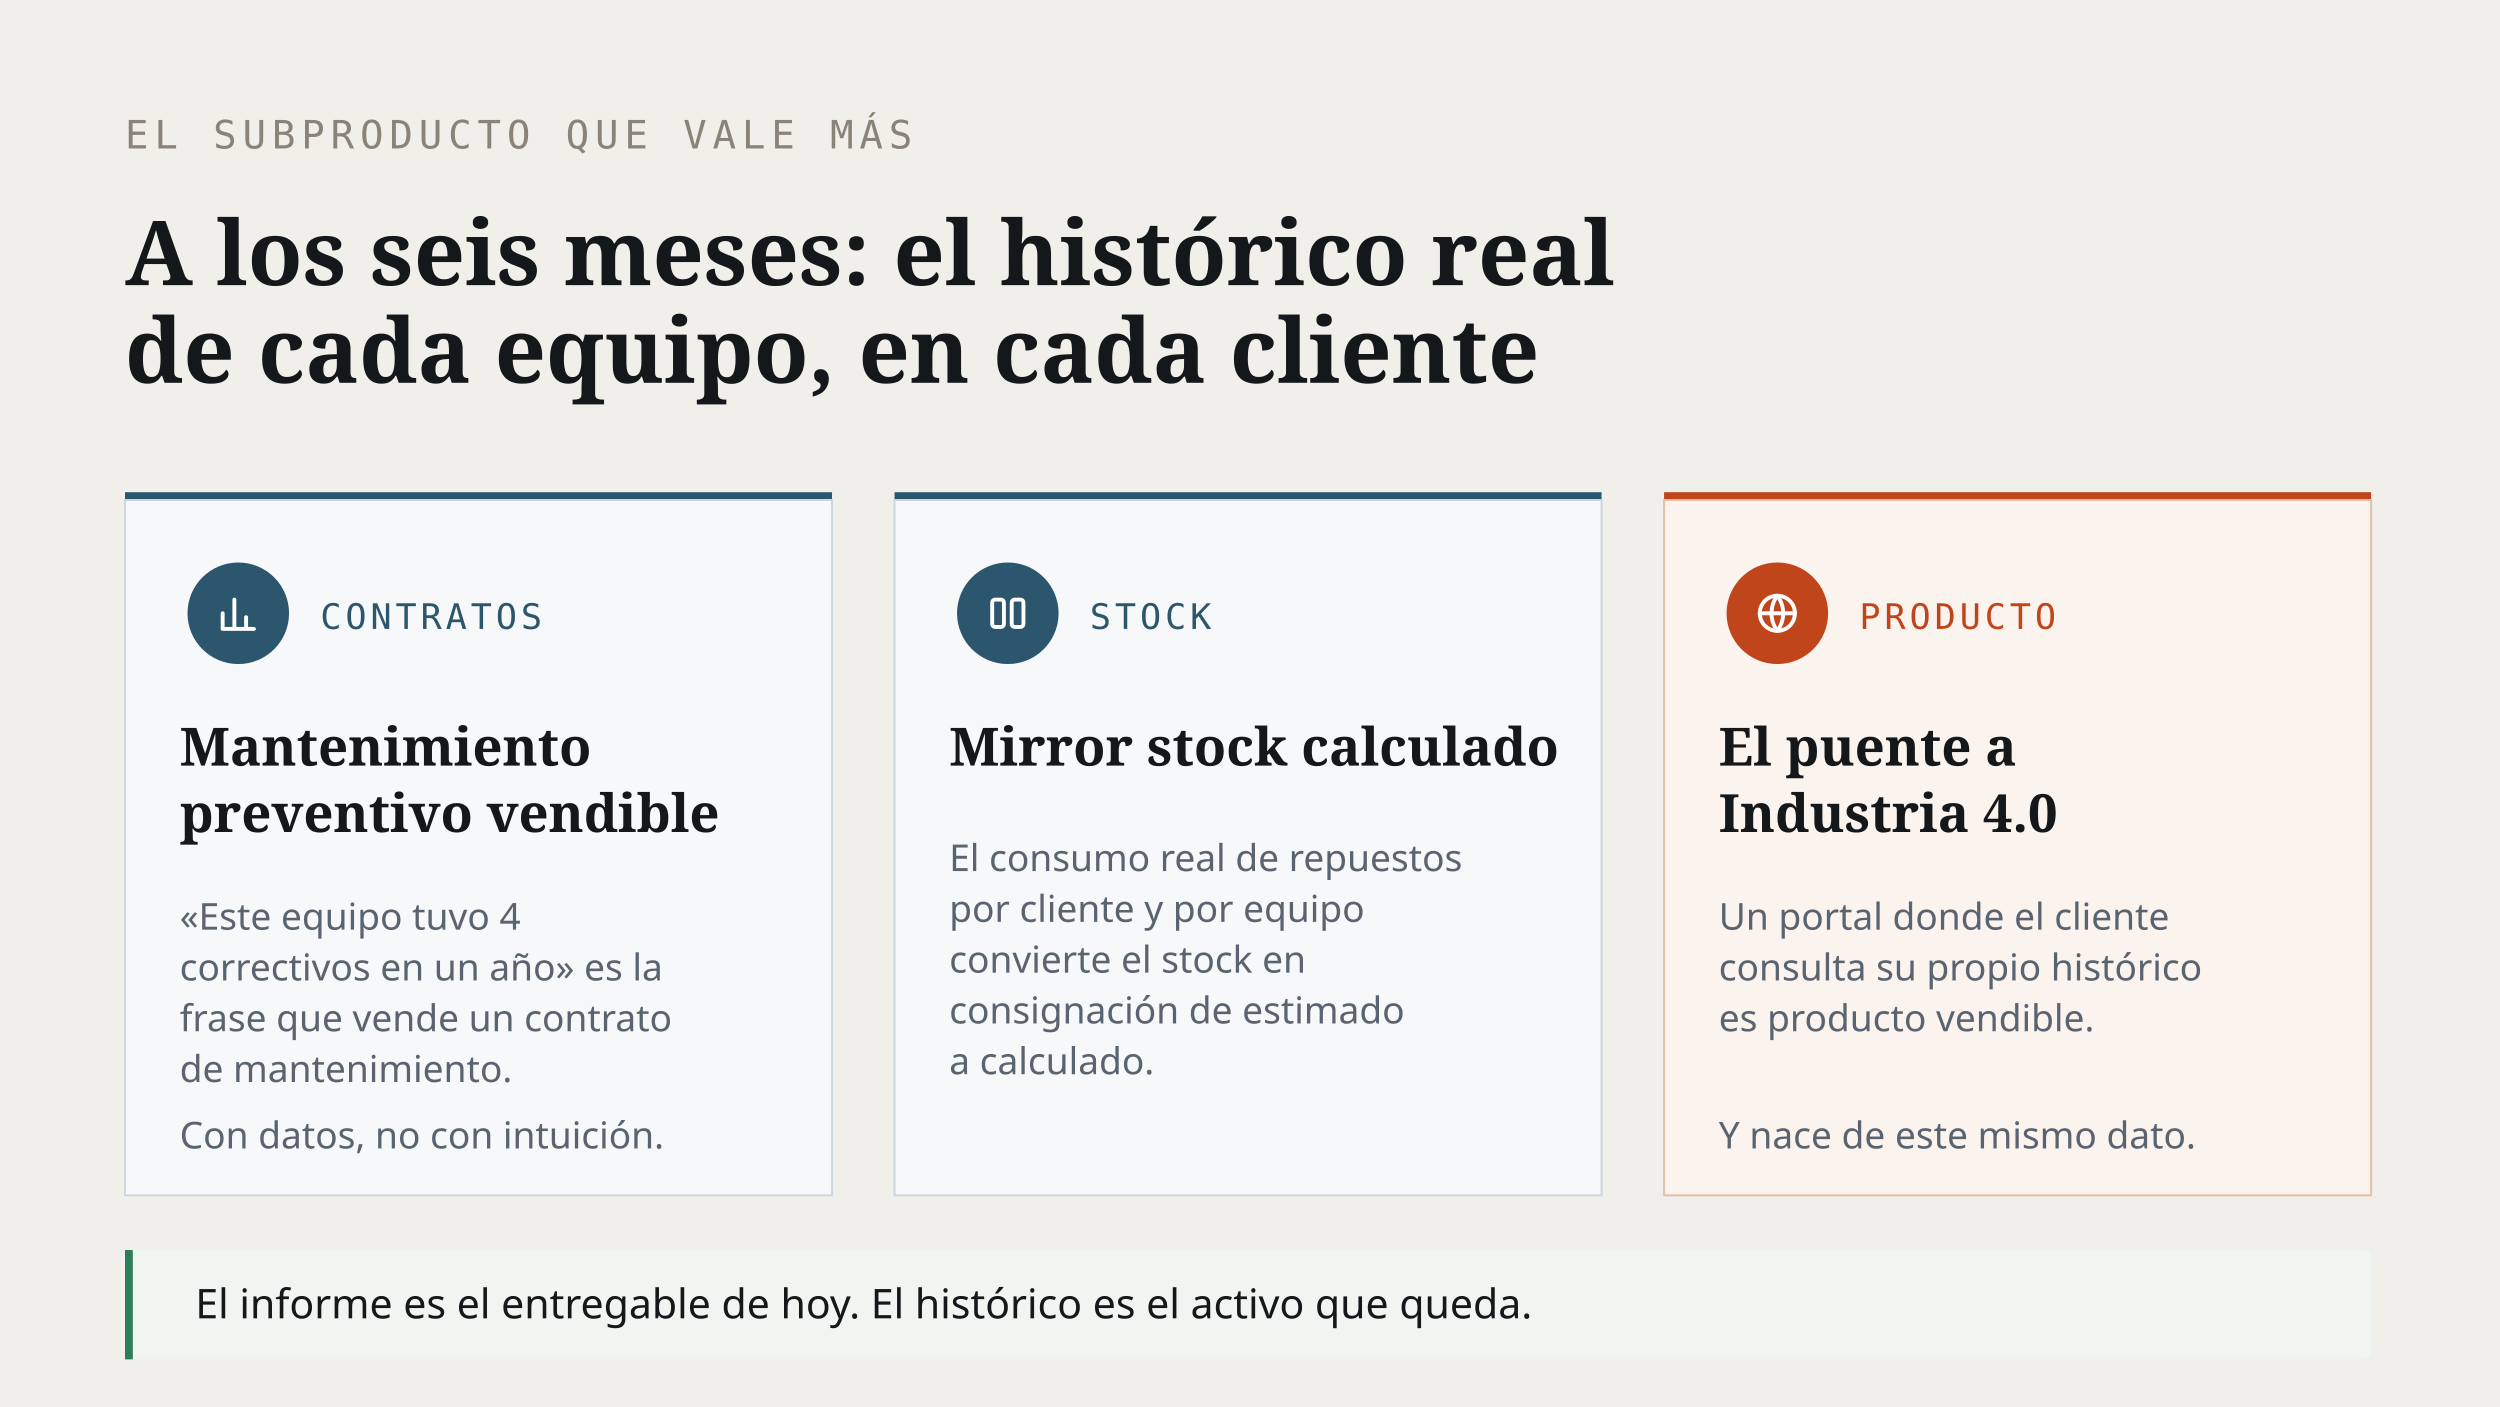
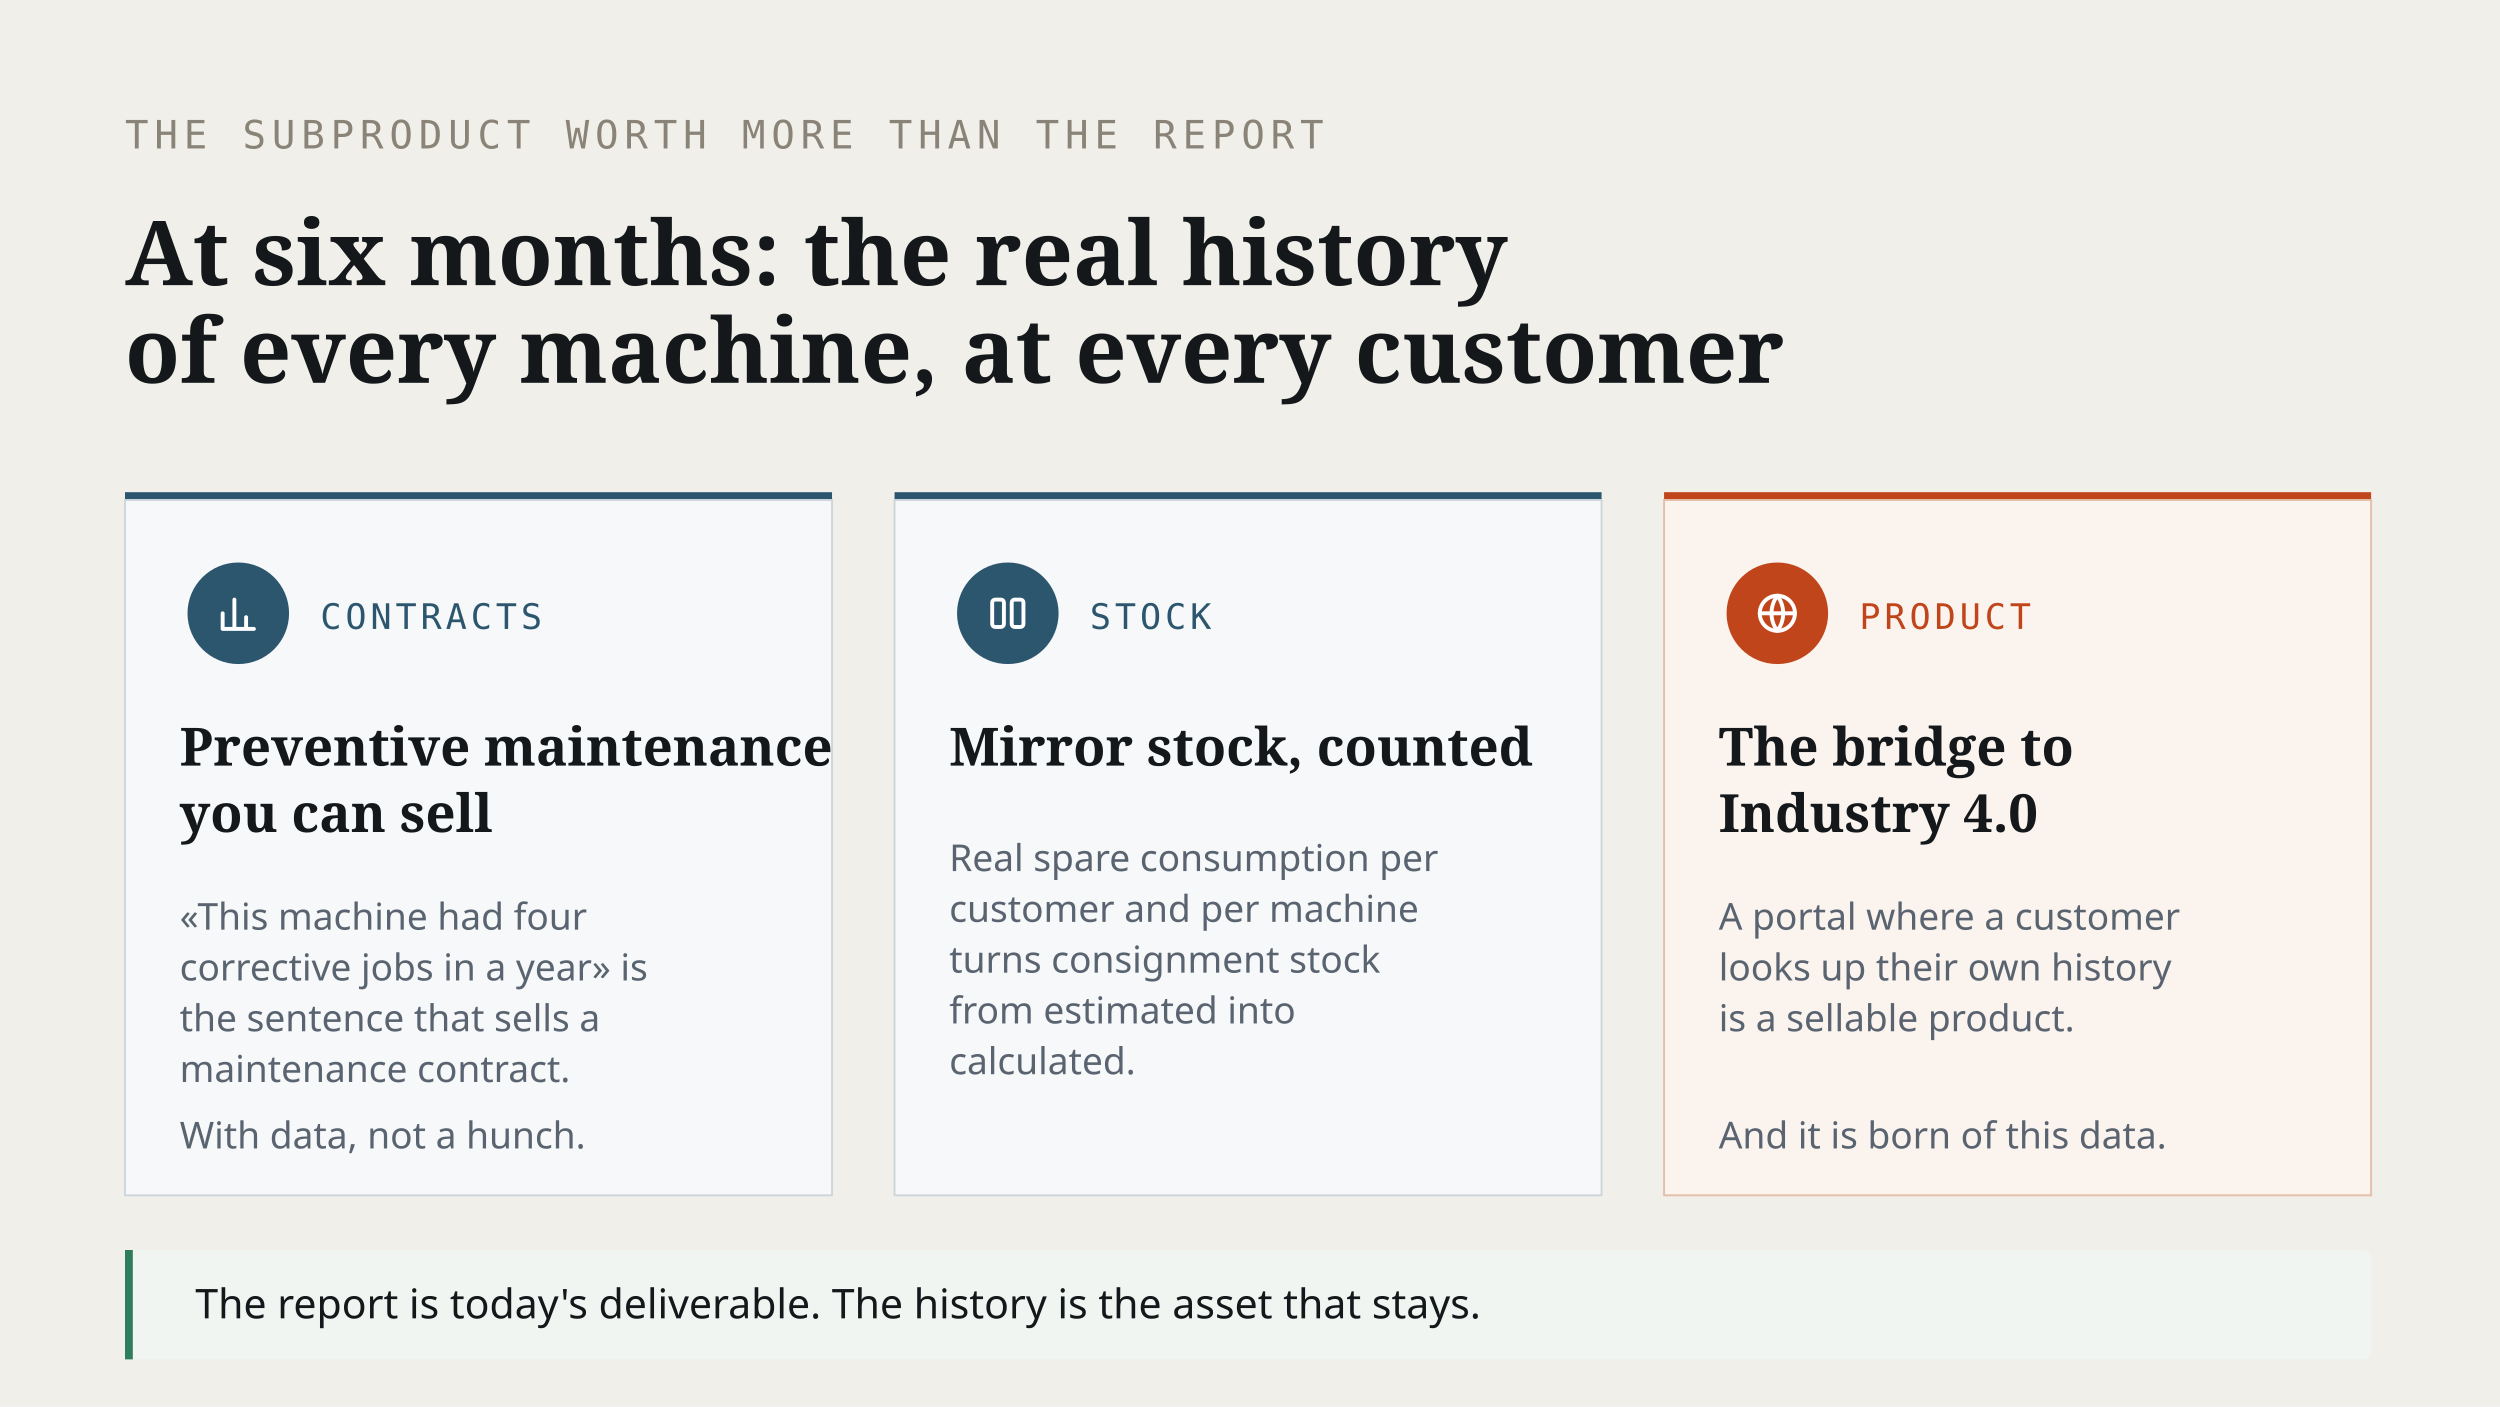
<svg xmlns="http://www.w3.org/2000/svg" width="1280" height="720" viewBox="0 0 1280 720">
  <rect width="1280" height="720" fill="#F1EFEA" />
-   <text x="64" y="76" font-family="'IBM Plex Mono',monospace" font-size="20" letter-spacing="3" fill="#8A8377">EL SUBPRODUCTO QUE VALE MÁS</text>
-   <text x="64" y="146" font-family="'IBM Plex Serif',Georgia,serif" font-size="46" font-weight="600" fill="#14181B">A los seis meses: el histórico real</text>
-   <text x="64" y="196" font-family="'IBM Plex Serif',Georgia,serif" font-size="46" font-weight="600" fill="#14181B">de cada equipo, en cada cliente</text>
+   <text x="64" y="76" font-family="'IBM Plex Mono',monospace" font-size="20" letter-spacing="3" fill="#8A8377">THE SUBPRODUCT WORTH MORE THAN THE REPORT</text>
+   <text x="64" y="146" font-family="'IBM Plex Serif',Georgia,serif" font-size="46" font-weight="600" fill="#14181B">At six months: the real history</text>
+   <text x="64" y="196" font-family="'IBM Plex Serif',Georgia,serif" font-size="46" font-weight="600" fill="#14181B">of every machine, at every customer</text>
  <rect x="64" y="252" width="362" height="4" fill="#2C566E" />
  <rect x="64" y="256" width="362" height="356" fill="#F6F8F9" stroke="#CDD6DB" stroke-width="1" />
  <circle cx="122" cy="314" r="26" fill="#2C566E" />
  <g transform="translate(110,302)" fill="none" stroke="#FFFFFF" stroke-width="2" stroke-linecap="round" stroke-linejoin="round">
    <path d="M4 20V12M10 20V5M16 20v-6M4 20h16" />
  </g>
-   <text x="164" y="322" font-family="'IBM Plex Mono',monospace" font-size="18" letter-spacing="2" fill="#2C566E">CONTRATOS</text>
-   <text x="92" y="392" font-family="'IBM Plex Serif',Georgia,serif" font-size="27" font-weight="600" fill="#14181B">Mantenimiento</text>
-   <text x="92" y="426" font-family="'IBM Plex Serif',Georgia,serif" font-size="27" font-weight="600" fill="#14181B">preventivo vendible</text>
+   <text x="164" y="322" font-family="'IBM Plex Mono',monospace" font-size="18" letter-spacing="2" fill="#2C566E">CONTRACTS</text>
+   <text x="92" y="392" font-family="'IBM Plex Serif',Georgia,serif" font-size="27" font-weight="600" fill="#14181B">Preventive maintenance</text>
+   <text x="92" y="426" font-family="'IBM Plex Serif',Georgia,serif" font-size="27" font-weight="600" fill="#14181B">you can sell</text>
  <g font-family="'IBM Plex Sans',sans-serif" font-size="19" fill="#5A6470">
-     <text x="92" y="476">«Este equipo tuvo 4</text>
-     <text x="92" y="502">correctivos en un año» es la</text>
-     <text x="92" y="528">frase que vende un contrato</text>
-     <text x="92" y="554">de mantenimiento.</text>
-     <text x="92" y="588">Con datos, no con intuición.</text>
+     <text x="92" y="476">«This machine had four</text>
+     <text x="92" y="502">corrective jobs in a year» is</text>
+     <text x="92" y="528">the sentence that sells a</text>
+     <text x="92" y="554">maintenance contract.</text>
+     <text x="92" y="588">With data, not a hunch.</text>
  </g>
  <rect x="458" y="252" width="362" height="4" fill="#2C566E" />
  <rect x="458" y="256" width="362" height="356" fill="#F6F8F9" stroke="#CDD6DB" stroke-width="1" />
  <circle cx="516" cy="314" r="26" fill="#2C566E" />
  <g transform="translate(504,302)" fill="none" stroke="#FFFFFF" stroke-width="2" stroke-linecap="round" stroke-linejoin="round">
    <rect x="4" y="5" width="6" height="14" rx="1.5" />
    <rect x="14" y="5" width="6" height="14" rx="1.5" />
  </g>
  <text x="558" y="322" font-family="'IBM Plex Mono',monospace" font-size="18" letter-spacing="2" fill="#2C566E">STOCK</text>
-   <text x="486" y="392" font-family="'IBM Plex Serif',Georgia,serif" font-size="27" font-weight="600" fill="#14181B">Mirror stock calculado</text>
+   <text x="486" y="392" font-family="'IBM Plex Serif',Georgia,serif" font-size="27" font-weight="600" fill="#14181B">Mirror stock, counted</text>
  <g font-family="'IBM Plex Sans',sans-serif" font-size="19" fill="#5A6470">
-     <text x="486" y="446">El consumo real de repuestos</text>
-     <text x="486" y="472">por cliente y por equipo</text>
-     <text x="486" y="498">convierte el stock en</text>
-     <text x="486" y="524">consignación de estimado</text>
-     <text x="486" y="550">a calculado.</text>
+     <text x="486" y="446">Real spare consumption per</text>
+     <text x="486" y="472">customer and per machine</text>
+     <text x="486" y="498">turns consignment stock</text>
+     <text x="486" y="524">from estimated into</text>
+     <text x="486" y="550">calculated.</text>
  </g>
  <rect x="852" y="252" width="362" height="4" fill="#C0451A" />
  <rect x="852" y="256" width="362" height="356" fill="#FBF3EE" stroke="#E3BFA9" stroke-width="1" />
  <circle cx="910" cy="314" r="26" fill="#C0451A" />
  <g transform="translate(898,302)" fill="none" stroke="#FFFFFF" stroke-width="2" stroke-linecap="round" stroke-linejoin="round">
    <circle cx="12" cy="12" r="9" />
    <path d="M3 12h18M12 3a15 15 0 0 1 0 18a15 15 0 0 1 0-18z" />
  </g>
-   <text x="952" y="322" font-family="'IBM Plex Mono',monospace" font-size="18" letter-spacing="2" fill="#C0451A">PRODUCTO</text>
-   <text x="880" y="392" font-family="'IBM Plex Serif',Georgia,serif" font-size="27" font-weight="600" fill="#14181B">El puente a</text>
-   <text x="880" y="426" font-family="'IBM Plex Serif',Georgia,serif" font-size="27" font-weight="600" fill="#14181B">Industria 4.0</text>
+   <text x="952" y="322" font-family="'IBM Plex Mono',monospace" font-size="18" letter-spacing="2" fill="#C0451A">PRODUCT</text>
+   <text x="880" y="392" font-family="'IBM Plex Serif',Georgia,serif" font-size="27" font-weight="600" fill="#14181B">The bridge to</text>
+   <text x="880" y="426" font-family="'IBM Plex Serif',Georgia,serif" font-size="27" font-weight="600" fill="#14181B">Industry 4.0</text>
  <g font-family="'IBM Plex Sans',sans-serif" font-size="19" fill="#5A6470">
-     <text x="880" y="476">Un portal donde el cliente</text>
-     <text x="880" y="502">consulta su propio histórico</text>
-     <text x="880" y="528">es producto vendible.</text>
-     <text x="880" y="588">Y nace de este mismo dato.</text>
+     <text x="880" y="476">A portal where a customer</text>
+     <text x="880" y="502">looks up their own history</text>
+     <text x="880" y="528">is a sellable product.</text>
+     <text x="880" y="588">And it is born of this data.</text>
  </g>
  <rect x="64" y="640" width="1150" height="56" rx="4" fill="#F0F5F1" />
  <rect x="64" y="640" width="4" height="56" fill="#2E7D5B" />
-   <text x="100" y="675" font-family="'IBM Plex Sans',sans-serif" font-size="21" fill="#14181B">El informe es el entregable de hoy. El histórico es el activo que queda.</text>
+   <text x="100" y="675" font-family="'IBM Plex Sans',sans-serif" font-size="21" fill="#14181B">The report is today's deliverable. The history is the asset that stays.</text>
</svg>
